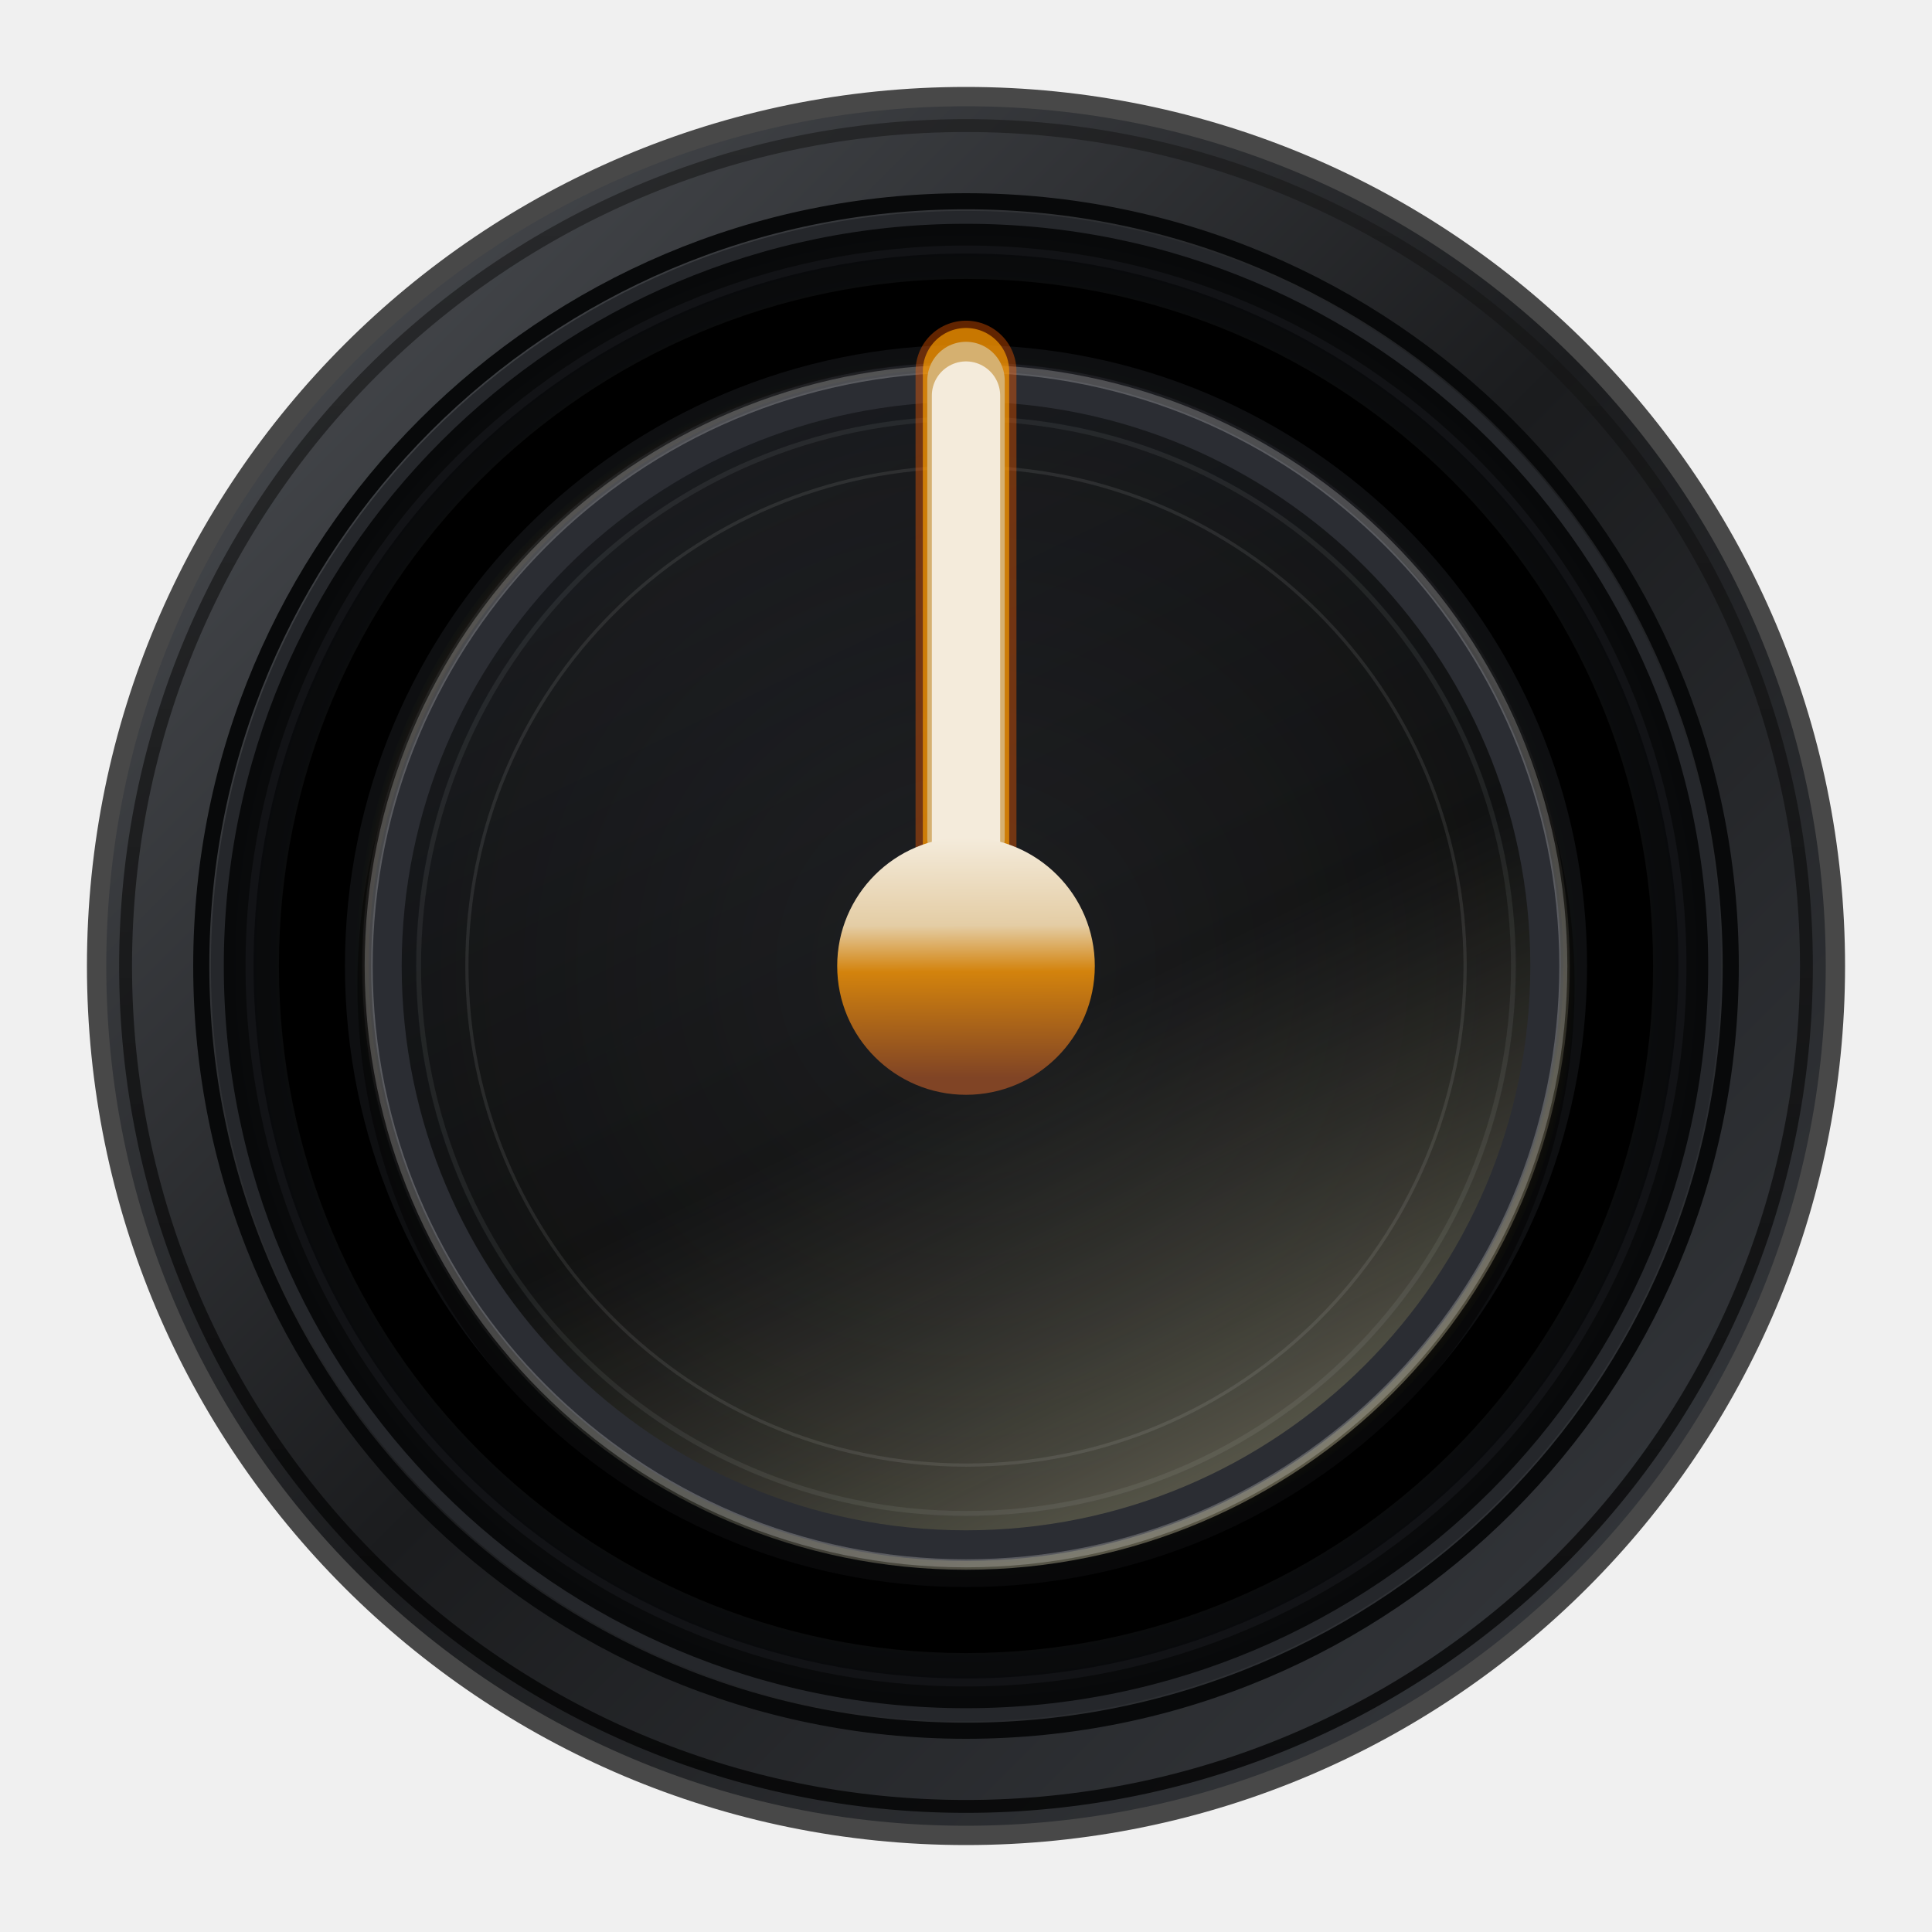
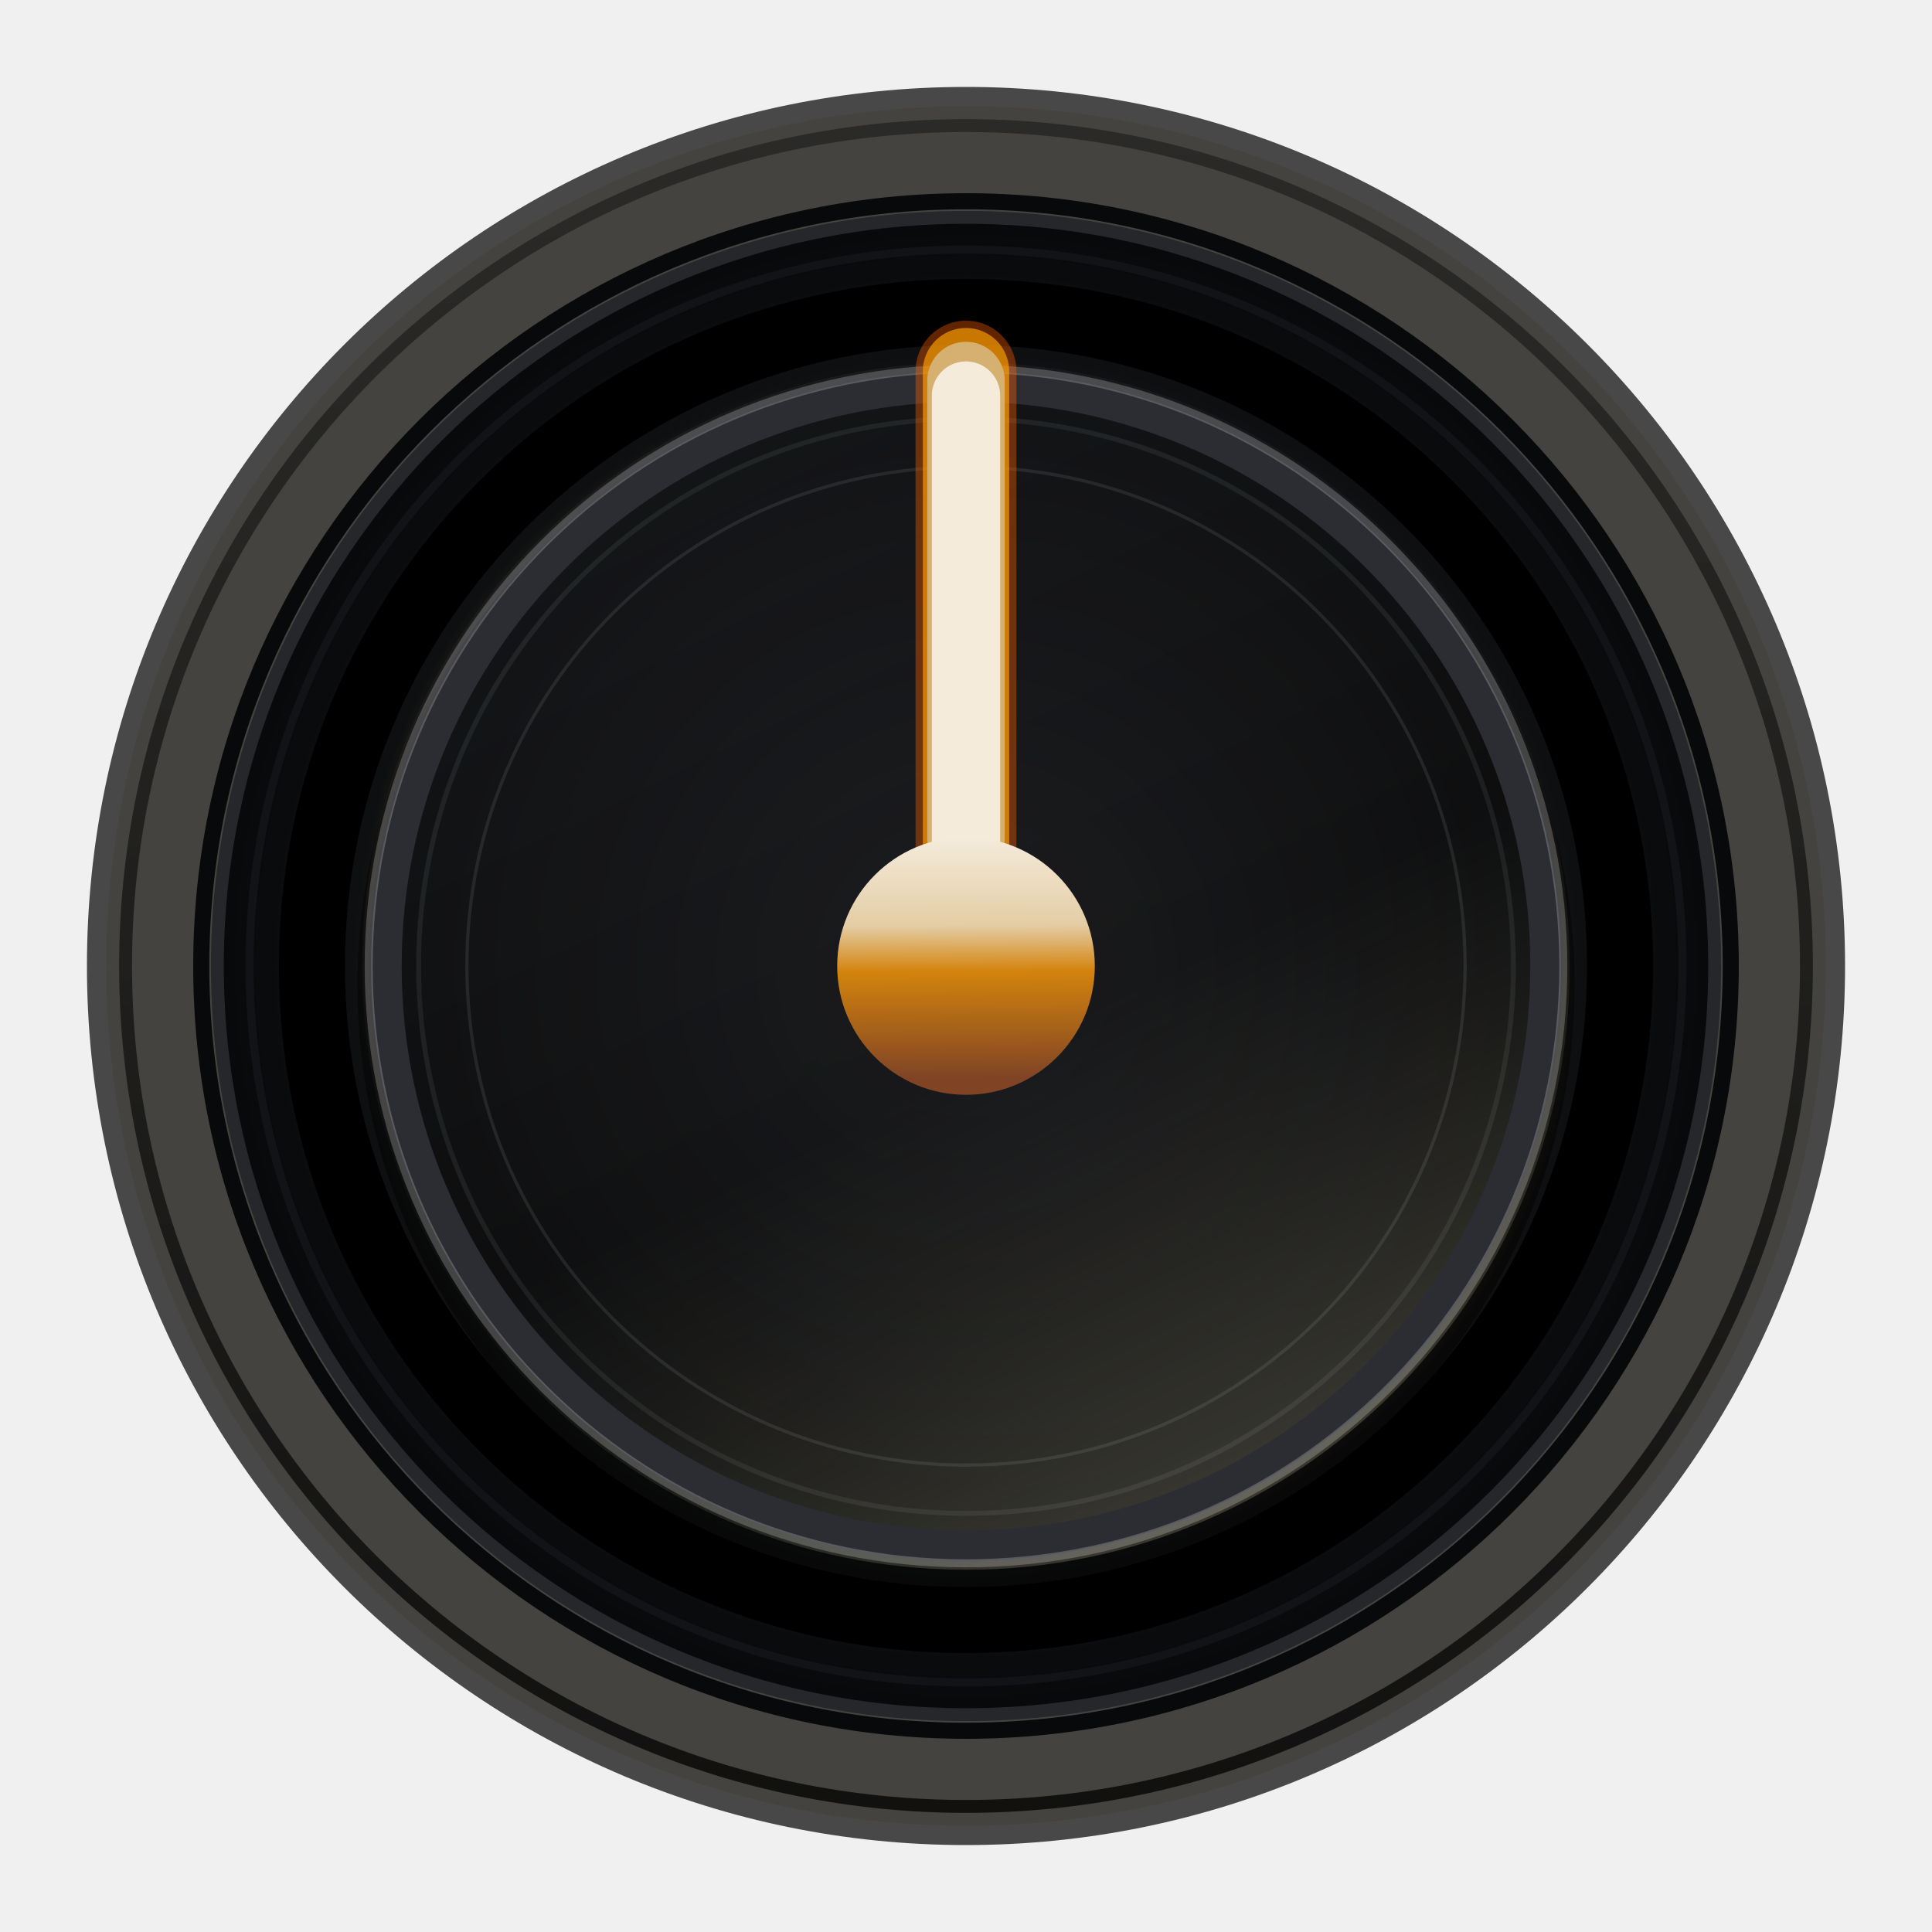
<svg xmlns="http://www.w3.org/2000/svg" xmlns:xlink="http://www.w3.org/1999/xlink" viewBox="0 0 120 120" width="120" height="120" version="1.1" id="svg34">
  <defs id="defs14">
    <linearGradient id="linearGradient1">
      <stop style="stop-color:#060708;stop-opacity:1;" offset="0.715" id="stop15" />
      <stop style="stop-color:#ffac06;stop-opacity:0;" offset="1" id="stop16" />
    </linearGradient>
    <linearGradient id="linearGradient44">
      <stop style="stop-color:#f4ebdb;stop-opacity:1;" offset="0" id="stop41" />
      <stop style="stop-color:#e4cda5;stop-opacity:1;" offset="0.338" id="stop42" />
      <stop style="stop-color:#d3830d;stop-opacity:1;" offset="0.517" id="stop43" />
      <stop style="stop-color:#804425;stop-opacity:1;" offset="0.926" id="stop44" />
    </linearGradient>
    <linearGradient id="linearGradient34">
      <stop style="stop-color:#f4ebdb;stop-opacity:1;" offset="0" id="stop34" />
      <stop style="stop-color:#e4cda5;stop-opacity:1;" offset="0.773" id="stop36" />
      <stop style="stop-color:#d3830d;stop-opacity:1;" offset="0.867" id="stop37" />
      <stop style="stop-color:#804425;stop-opacity:1;" offset="0.959" id="stop38" />
    </linearGradient>
    <linearGradient id="metalBezelGrad" x1="0%" y1="0%" x2="100%" y2="100%">
      <stop offset="0%" stop-color="#52555a" id="stop1" />
-       <stop offset="50%" stop-color="#1b1c1e" id="stop2" />
      <stop offset="100%" stop-color="#3b3e43" id="stop3" />
    </linearGradient>
    <radialGradient id="knobFaceGrad" cx="60" cy="60" r="46" gradientUnits="userSpaceOnUse">
      <stop offset="0%" stop-color="#2c2e33" id="stop4" />
      <stop offset="100%" stop-color="#08090a" id="stop5" />
    </radialGradient>
    <radialGradient id="centerCapGrad" cx="60" cy="60" r="38" gradientUnits="userSpaceOnUse" gradientTransform="matrix(0.7338652,-0.6792951,0.6718925,0.7258679,-24.34546,57.20564)" fx="60" fy="60">
      <stop offset="0" stop-color="#1f2126" id="stop17" style="stop-color:#bab698;stop-opacity:0.81;" />
      <stop offset="0.428" stop-color="#1f2126" id="stop7" style="stop-color:#242422;stop-opacity:0.5;" />
      <stop offset="1" stop-color="#41444d" id="stop6" style="stop-color:#41444d;stop-opacity:0.53;" />
    </radialGradient>
    <linearGradient id="specularGrad" x1="0%" y1="0%" x2="0%" y2="100%">
      <stop offset="0" stop-color="#ffffff" stop-opacity="0.25" id="stop9" style="stop-color:#171717;stop-opacity:0.571;" />
      <stop offset="100%" stop-color="#000000" stop-opacity="0.75" id="stop10" />
    </linearGradient>
    <linearGradient id="needleGlowGrad" x1="-4.937" y1="0.57" x2="-4.937" y2="-9.305" gradientTransform="scale(0.2531848,3.949683)" gradientUnits="userSpaceOnUse">
      <stop offset="0%" stop-color="#ff7512" stop-opacity="0.85" id="stop11" />
      <stop offset="100%" stop-color="#ffe99b" stop-opacity="1.0" id="stop12" />
    </linearGradient>
    <linearGradient id="centerPinGrad" x1="-7" y1="-7" x2="7" y2="7" gradientUnits="userSpaceOnUse">
      <stop offset="0%" stop-color="#ffd59e" id="stop13" />
      <stop offset="100%" stop-color="#7e3309" id="stop14" />
    </linearGradient>
    <radialGradient xlink:href="#linearGradient34" id="radialGradient35" cx="0" cy="0" fx="0" fy="0" r="8" gradientUnits="userSpaceOnUse" />
    <linearGradient xlink:href="#linearGradient44" id="linearGradient41" x1="-0.014" y1="-7.963" x2="0.056" y2="8.124" gradientUnits="userSpaceOnUse" />
    <radialGradient xlink:href="#linearGradient34" id="radialGradient44" gradientUnits="userSpaceOnUse" cx="0" cy="0" fx="0" fy="0" r="8" />
    <radialGradient xlink:href="#linearGradient1" id="radialGradient16" cx="60" cy="60" fx="60" fy="60" r="37.9" gradientUnits="userSpaceOnUse" gradientTransform="matrix(0.5430865,-0.818076,0.8364156,0.5552614,-22.77013,75.76888)" />
    <linearGradient xlink:href="#centerCapGrad" id="linearGradient16" x1="59.683" y1="98.094" x2="80.583" y2="28.995" gradientUnits="userSpaceOnUse" />
  </defs>
-   <circle cx="60" cy="60" r="54" fill="url(#metalBezelGrad)" stroke="#0b0c0d" stroke-width="1.2" id="circle14" style="stroke:#484848;stroke-opacity:1" />
+   <circle cx="60" cy="60" r="54" fill="url(#metalBezelGrad)" stroke="#0b0c0d" stroke-width="1.2" id="circle14" style="stroke:#484848;stroke-opacity:1;fill:#454340;fill-opacity:1" />
  <circle cx="60" cy="60" r="52.2" fill="none" stroke="url(#specularGrad)" stroke-width="0.8" id="circle15" />
  <circle cx="60" cy="60" r="47.5" fill="none" stroke="#08090a" stroke-width="1.0" id="circle16" />
  <circle cx="60" cy="60" r="46.5" fill="url(#knobFaceGrad)" id="circle17" style="stroke-width:1;stroke-dasharray:none" />
  <circle cx="60" cy="60" r="46.5" fill="none" stroke="#25272b" stroke-width="0.8" id="circle18" />
  <circle cx="60" cy="60" r="42.5" fill="none" stroke="#ffffff" stroke-width="0.35" opacity="0.08" id="circle19" style="stroke:#000000;stroke-opacity:1;opacity:1" />
  <circle cx="60" cy="60" r="40.5" fill="none" stroke="#ffffff" stroke-width="0.25" opacity="0.05" id="circle20" style="stroke:#000000;stroke-opacity:1;opacity:1;stroke-width:3.85;stroke-dasharray:none" />
  <circle cx="60" cy="60" r="44.5" fill="none" stroke="#121316" stroke-width="0.5" id="circle21" />
  <circle cx="60" cy="61.2" r="37.8" fill="#000000" opacity="0.45" id="circle22" style="opacity:0.443" />
-   <circle fill="url(#centerCapGrad)" stroke="#060708" stroke-width="0.8" id="circle23" style="opacity:0.553;fill:url(#linearGradient16);stroke-width:0.8;stroke-dasharray:none;stroke:url(#radialGradient16)" r="37.5" cy="60" cx="60" />
+   <circle fill="url(#centerCapGrad)" stroke="#060708" stroke-width="0.8" id="circle23" style="opacity:0.329;fill:url(#linearGradient16);stroke-width:0.8;stroke-dasharray:none;stroke:url(#radialGradient16)" r="37.5" cy="60" cx="60" />
  <circle cx="60" cy="60" r="31" fill="none" stroke="#ffffff" stroke-width="0.2" opacity="0.04" id="circle26" style="opacity:0.087" />
  <g id="pointer-group" transform="translate(60,46.2)">
    <circle cx="60" cy="60" r="34" fill="none" stroke="#ffffff" stroke-width="0.3" opacity="0.07" id="circle25" style="display:inline" transform="translate(-60,-46.2)" />
    <circle cx="60" cy="60" r="36" fill="none" stroke="#2b2d33" stroke-width="0.6" id="circle27" style="stroke-width:1.9;stroke-dasharray:none" transform="translate(-60,-46.2)" />
    <circle cx="60" cy="60" r="37.1" fill="none" stroke="#ffffff" stroke-width="0.5" opacity="0.22" id="circle24" transform="translate(-60,-46.2)" />
    <line x1="0" y1="6.421" x2="0" y2="-23.148" stroke="#ff5f00" stroke-width="6.517" stroke-linecap="round" opacity="0.38" id="line27" style="stroke-width:6.267;stroke-dasharray:none" />
    <line x1="0" y1="6.421" x2="0" y2="-23.148" stroke="#ffa300" stroke-width="4.502" stroke-linecap="round" opacity="0.65" id="line28" style="stroke-width:5.362;stroke-dasharray:none" />
    <line x1="0" y1="5.837" x2="0" y2="-22.565" stroke="url(#needleGlowGrad)" stroke-width="2.962" stroke-linecap="round" id="line29" style="stroke:#d5b070;stroke-width:4.811;stroke-dasharray:none;stroke-opacity:1" />
    <g id="center_circle" style="display:inline;fill:url(#radialGradient35);fill-opacity:1;stroke:none" transform="translate(0,13.8)">
      <line x1="0" y1="-7.084" x2="0" y2="-35.43" stroke="#ffffff" stroke-width="0.948" stroke-linecap="round" opacity="0.75" id="line30" style="fill:url(#radialGradient44);stroke-width:4.244;stroke-dasharray:none" />
      <circle cx="0" cy="0" fill="#1b1c1f" stroke="#0b0c0d" stroke-width="0.8" id="circle31" style="stroke:none;stroke-opacity:1;fill:url(#linearGradient41);fill-opacity:1;opacity:1" r="8" />
    </g>
  </g>
</svg>
